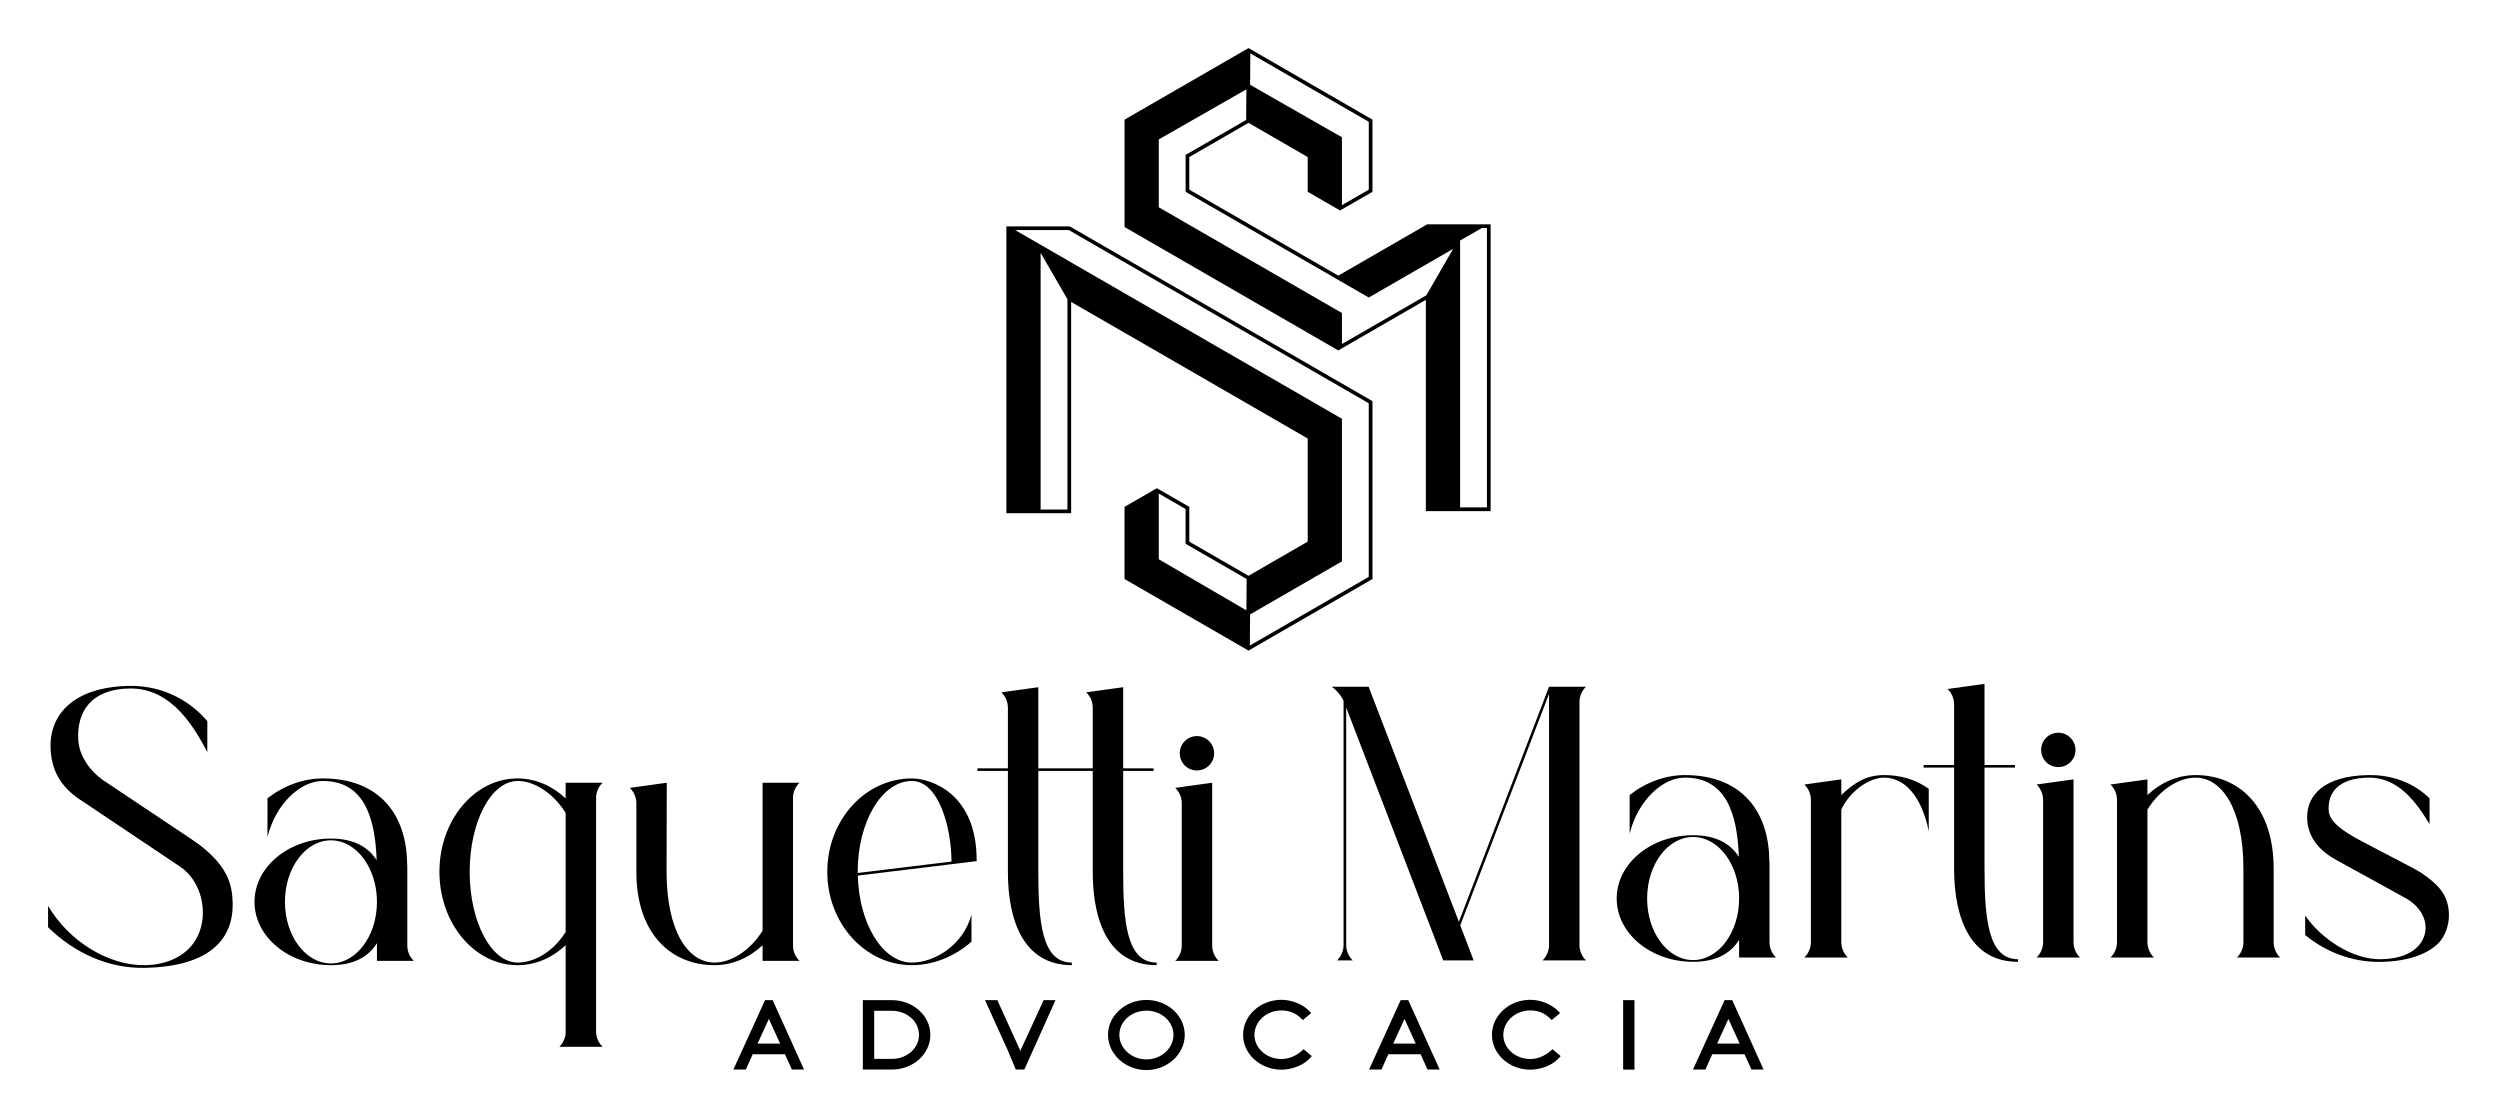
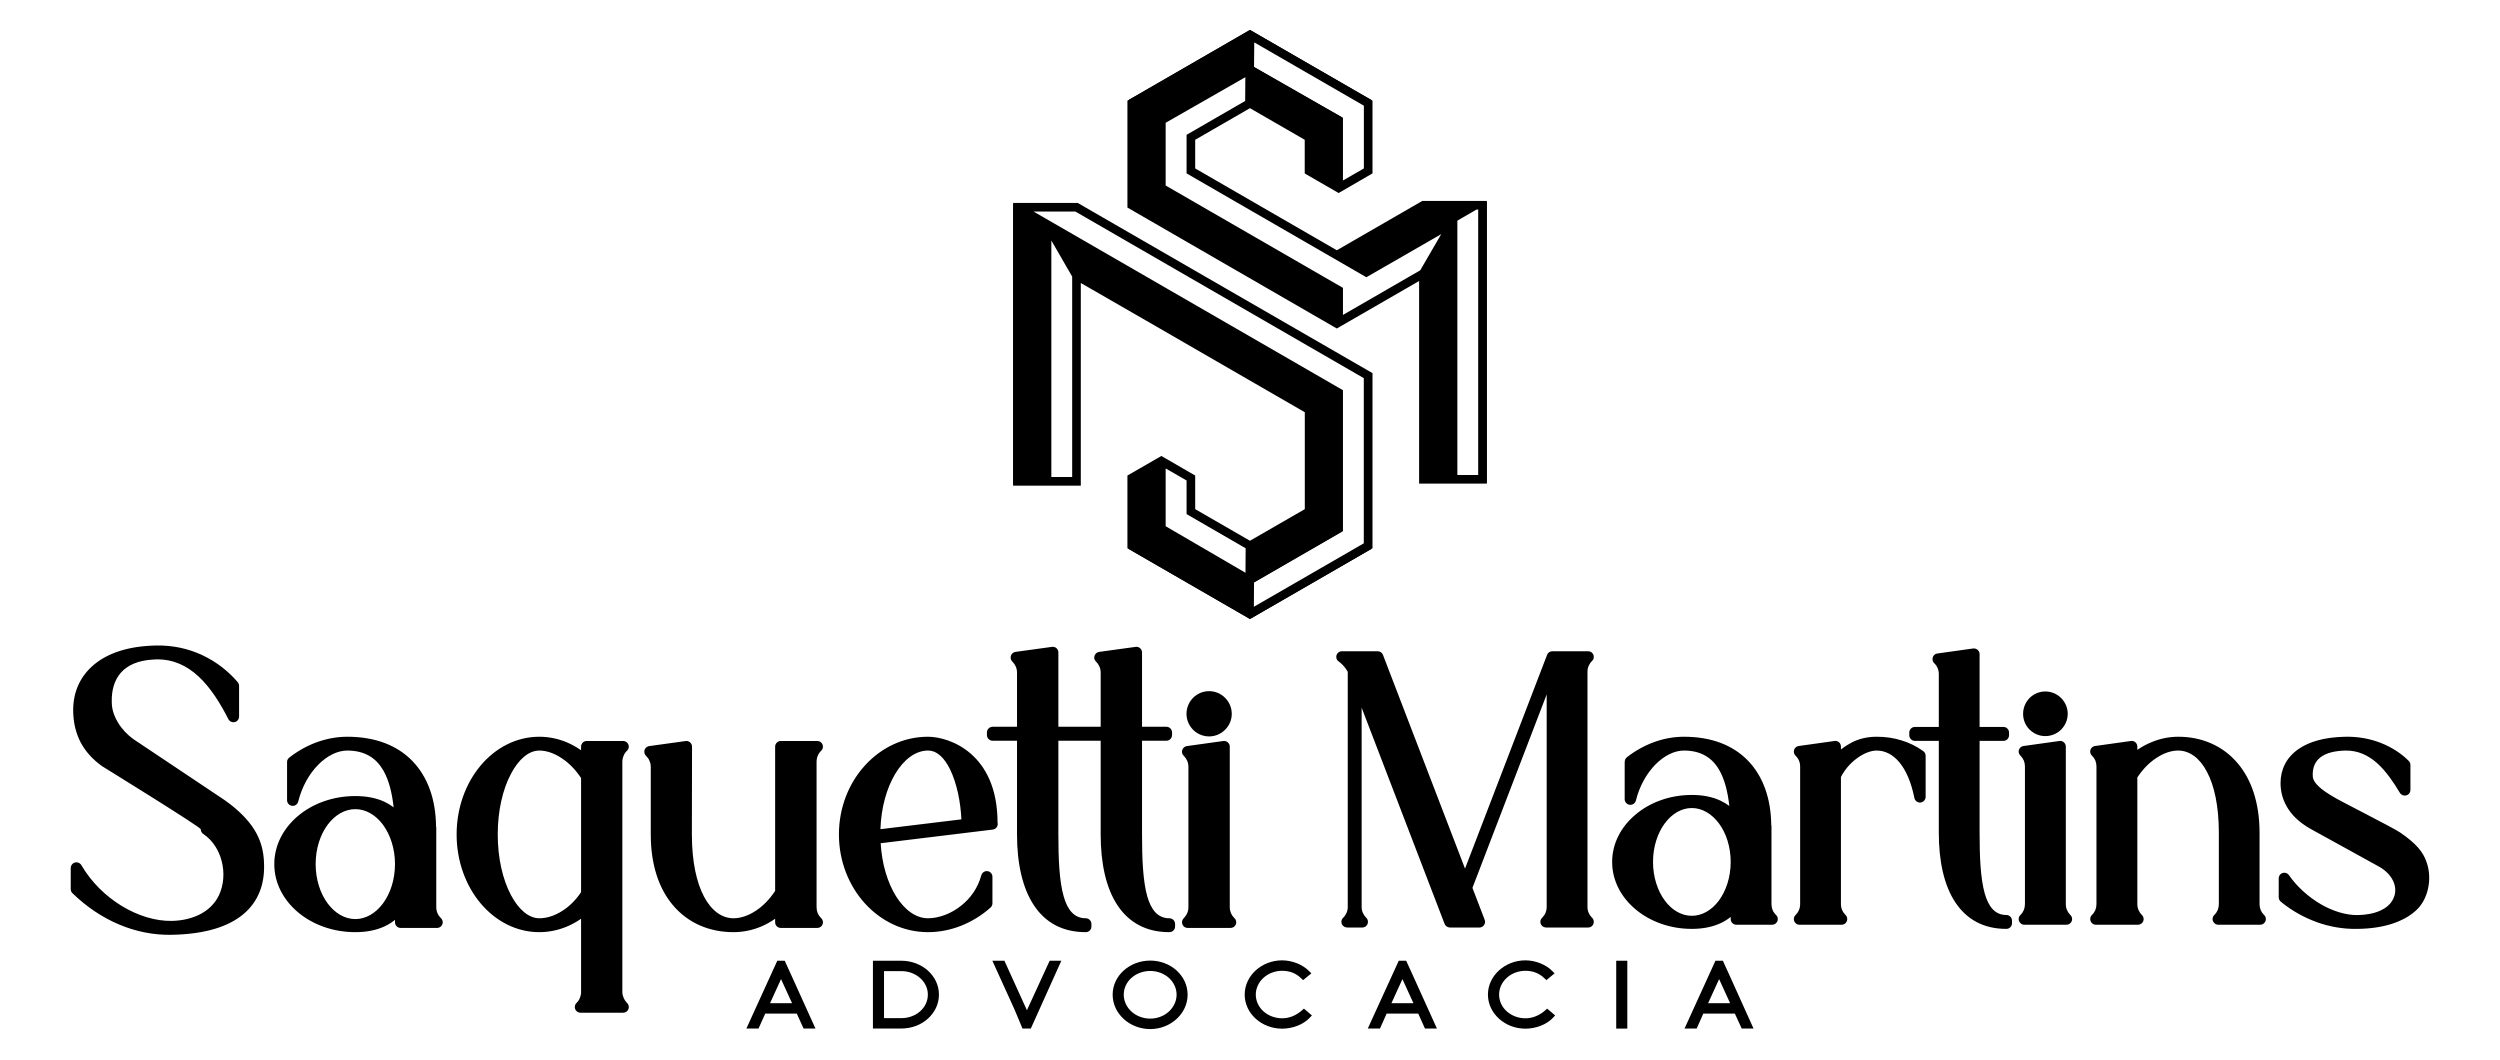
- <svg xmlns="http://www.w3.org/2000/svg" viewBox="0 0 1000.0 447.3" role="img" aria-label="Saquetti Martins Advocacia">
-   <path fill="currentColor" d="M301.07 421.71L298.33 427.82L293.36 427.82C297.58 418.57 301.79 409.31 306.01 400.06L309.05 400.06L311.93 406.37L321.62 427.82L316.75 427.82L313.98 421.71ZM307.54 407.57L303.02 417.44L312.04 417.44ZM349.67 404.32L349.67 423.56L356.78 423.56C359.79 423.56 362.53 422.47 364.5 420.7C366.41 418.98 367.6 416.59 367.6 413.94C367.6 411.29 366.41 408.9 364.49 407.18C362.52 405.41 359.79 404.32 356.78 404.32ZM367.6 423.79C364.82 426.29 360.98 427.82 356.78 427.82L345.14 427.82L345.14 400.06L356.78 400.06C360.97 400.06 364.81 401.59 367.6 404.09C370.4 406.59 372.14 410.06 372.14 413.94C372.14 417.81 370.4 421.28 367.6 423.79ZM406 427.08L403.03 419.95L394 400.06L398.94 400.06L408.14 420.31L417.45 400.06L422.2 400.06C418.04 409.31 413.88 418.56 409.74 427.82L406.31 427.82ZM466.23 420.84C468.17 419.07 469.38 416.62 469.38 413.95C469.38 411.28 468.18 408.88 466.26 407.13C464.31 405.35 461.59 404.26 458.59 404.26C455.57 404.26 452.83 405.35 450.86 407.13C448.94 408.87 447.74 411.28 447.74 413.95C447.74 416.63 448.95 419.07 450.89 420.84C452.86 422.64 455.59 423.76 458.59 423.76C461.57 423.76 464.28 422.64 466.23 420.84ZM447.77 423.92C444.96 421.37 443.21 417.84 443.21 413.95C443.21 410.07 444.96 406.57 447.76 404.05C450.55 401.53 454.4 399.98 458.59 399.98C462.77 399.98 466.59 401.53 469.37 404.04C472.16 406.57 473.9 410.07 473.9 413.95C473.9 417.83 472.15 421.36 469.34 423.92C466.57 426.45 462.75 428.03 458.59 428.03C454.4 428.03 450.56 426.45 447.77 423.92ZM501.77 423.82C498.98 421.3 497.23 417.81 497.23 413.94C497.23 410.04 498.97 406.53 501.77 404C504.56 401.47 508.39 399.92 512.58 399.92C514.54 399.92 516.69 400.35 518.65 401.12C520.55 401.87 522.3 402.96 523.6 404.3L524.49 405.23L521.14 408.01L520.37 407.27C519.36 406.31 518.24 405.53 516.96 405C515.69 404.47 514.24 404.17 512.58 404.17C509.58 404.17 506.87 405.28 504.91 407.07C502.98 408.84 501.78 411.27 501.78 413.94C501.78 416.59 502.97 419 504.89 420.74C506.85 422.52 509.57 423.61 512.58 423.61C514.1 423.61 515.52 423.28 516.77 422.78C518.38 422.14 519.73 421.22 520.68 420.37L521.46 419.68L524.73 422.44L523.88 423.36C522.53 424.82 520.76 425.9 518.89 426.64C516.8 427.46 514.56 427.87 512.58 427.87C508.4 427.87 504.56 426.32 501.77 423.82ZM555.33 421.71L552.59 427.82L547.62 427.82L560.27 400.06L563.31 400.06L566.18 406.37L575.87 427.82L571.01 427.82L568.24 421.71ZM561.8 407.57L557.28 417.44L566.3 417.44ZM601.32 423.82C598.52 421.3 596.78 417.81 596.78 413.94C596.78 410.04 598.52 406.53 601.32 403.99C604.1 401.47 607.93 399.92 612.12 399.92C614.09 399.92 616.23 400.35 618.19 401.12C620.09 401.87 621.85 402.96 623.14 404.3L624.04 405.23L620.68 408.01L619.91 407.27C618.91 406.31 617.78 405.53 616.51 405C615.23 404.47 613.79 404.17 612.12 404.17C609.13 404.17 606.42 405.28 604.46 407.07C602.53 408.84 601.32 411.27 601.32 413.94C601.32 416.59 602.52 419 604.44 420.74C606.4 422.52 609.12 423.61 612.12 423.61C613.65 423.61 615.07 423.28 616.32 422.78C617.92 422.14 619.27 421.22 620.22 420.37L621 419.68L624.28 422.44L623.42 423.36C622.06 424.82 620.3 425.91 618.44 426.64C616.35 427.46 614.11 427.87 612.12 427.87C607.94 427.87 604.1 426.32 601.32 423.82ZM652.59 427.84L649.26 427.84L649.26 400.06L653.79 400.06L653.79 427.84ZM684.9 421.71L682.16 427.82L677.19 427.82L689.84 400.06L692.88 400.06L695.76 406.37L705.44 427.82L700.58 427.82L697.81 421.71ZM691.36 407.57L686.85 417.44L695.87 417.44ZM691.36 407.57" />
-   <path fill="currentColor" d="M93.07 361.23C92.94 353.57 90.7 347.21 82.31 339.97C80.46 338.35 78.45 336.92 76.42 335.56L41.02 311.92C35.81 308.19 31.64 302.2 31.3 295.91C30.67 284.76 36.41 275.71 51.58 275.4C66.75 275.09 75.97 287.29 82.93 300.89L82.93 288.46C77.01 281.42 66.35 274.07 51.52 274.36C29.19 274.8 19.49 286.09 20.25 299.75C20.66 307.43 23.58 313.82 30.99 319.16C30.99 319.16 71.98 346.58 71.98 346.61C80.61 352.37 83.51 365.09 79.13 374.34C75.27 382.45 66.64 385.92 58.07 386.07C43.63 386.36 27.57 376.61 19.23 362.33L19.23 370.9C29.42 380.89 43.08 387.46 57.88 387.14C84.18 386.62 93.36 375.44 93.07 361.23ZM478.77 308.18C482.57 308.18 485.66 305.12 485.66 301.32C485.66 297.52 482.57 294.43 478.77 294.43C474.97 294.43 471.91 297.52 471.91 301.32C471.91 305.12 474.97 308.18 478.77 308.18ZM162.92 345.98L162.85 345.98C162.85 326.38 152.21 311.37 129.09 311.37C121.2 311.37 113.32 314.34 106.99 319.35L106.99 334.8C110.25 321.64 120.05 312.39 129.09 312.39C145.2 312.39 150.02 326.1 150.67 344.08C147.29 338.79 141.53 335.43 132.38 335.43C115.49 335.43 101.8 346.77 101.8 360.76C101.8 374.73 115.49 386.07 132.38 386.07C141.63 386.07 147.41 382.66 150.78 377.26L150.78 384.35L165.53 384.35C163.86 382.74 162.92 380.52 162.92 378.2L162.92 345.96ZM132.38 385.37C122.21 385.37 113.98 374.34 113.98 360.74C113.98 347.16 122.21 336.13 132.38 336.13C142.54 336.13 150.78 347.16 150.78 360.74C150.78 374.34 142.54 385.37 132.38 385.37ZM175.77 348.72C175.77 369.34 189.77 386.07 207 386.07C214.27 386.07 220.94 383.08 226.26 378.1L226.26 413.26C226.1 415.32 225.22 417.27 223.73 418.73L241.04 418.73C239.37 417.12 238.43 414.9 238.43 412.58L238.43 319.24C238.43 316.92 239.37 314.68 241.04 313.09L226.26 313.09L226.26 319.35C220.94 314.37 214.27 311.37 207 311.37C189.77 311.37 175.77 328.08 175.77 348.72ZM226.26 325.16L226.26 372.81C220.99 381.12 213.3 385.03 207.08 385.03C196.47 385.03 187.87 368.76 187.87 348.72C187.87 328.65 196.47 312.39 207.08 312.39C213.3 312.39 220.99 316.74 226.26 325.16ZM305.03 384.35L319.8 384.35C318.14 382.74 317.2 380.52 317.2 378.2L317.2 319.24C317.2 316.92 318.14 314.68 319.8 313.09L305.03 313.09L305.03 372.28C299.76 380.7 292.07 385.03 285.84 385.03C275.23 385.03 266.63 372.57 266.63 348.72L266.71 313.09L251.93 315.15C253.6 316.77 254.54 318.98 254.54 321.3L254.54 348.72C254.54 373.64 268.54 386.07 285.79 386.07C293.06 386.07 299.73 383.08 305.03 378.1ZM390.65 343.93C390.65 317.6 372.64 311.37 364.74 311.37C346.05 311.37 330.91 328.08 330.91 348.72C330.91 369.34 346.05 386.07 364.74 386.07C373.36 386.07 382.02 382.53 388.59 376.66L388.59 365.9C385.15 378.41 373.5 385.03 364.74 385.03C353.09 385.03 343.6 369.57 343.13 350.24L390.73 344.45ZM343.1 349.19C343.08 349.03 343.08 348.88 343.08 348.72C343.08 328.65 352.78 312.39 364.74 312.39C375.48 312.39 380.51 330.82 380.61 344.63ZM428.73 386.07L428.73 385.03C416.76 385.03 415.33 368.76 415.33 348.72L415.33 308.38L427.5 308.38L427.5 307.33L415.33 307.33L415.33 274.88L400.55 276.94C402.22 278.56 403.16 280.77 403.16 283.09L403.16 307.33L390.96 307.33L390.96 308.38L403.16 308.38L403.16 348.72C403.16 369.34 410.04 386.07 428.73 386.07ZM462.66 386.07L462.66 385.03C450.7 385.03 449.27 368.76 449.27 348.72L449.27 308.38L461.44 308.38L461.44 307.33L449.27 307.33L449.27 274.88L434.49 276.94C436.16 278.56 437.09 280.77 437.09 283.09L437.09 307.33L424.89 307.33L424.89 308.38L437.09 308.38L437.09 348.72C437.09 369.34 443.97 386.07 462.66 386.07ZM470.09 384.35L487.48 384.35C485.81 382.74 484.87 380.52 484.87 378.2L484.87 313.09L470.09 315.15C471.76 316.77 472.7 318.98 472.7 321.3L472.7 378.2C472.7 380.52 471.76 382.74 470.09 384.35" />
-   <path fill="currentColor" d="M823.31 306.84C827.11 306.84 830.2 303.78 830.2 299.98C830.2 296.18 827.11 293.09 823.31 293.09C819.51 293.09 816.45 296.18 816.45 299.98C816.45 303.78 819.51 306.84 823.31 306.84ZM537.42 280.37L537.42 378.01C537.42 380.33 536.48 382.54 534.81 384.16L541.09 384.16C539.42 382.54 538.48 380.33 538.48 378.01L538.48 283L577.29 384.16L589.46 384.16L584.1 370.14L619.62 277.56L619.62 378.01C619.62 380.33 618.68 382.54 617.02 384.16L634.4 384.16C632.73 382.54 631.79 380.33 631.79 378.01L631.79 280.84C631.79 278.52 632.73 276.3 634.4 274.69L619.62 274.69L583.55 368.7L547.45 274.69L532.67 274.69C534.81 276.2 536.48 278.23 537.42 280.37ZM707.8 344.65L707.72 344.65C707.72 325.05 697.08 310.03 673.96 310.03C666.07 310.03 658.2 313 651.86 318.01L651.86 333.46C655.12 320.3 664.92 311.05 673.96 311.05C690.07 311.05 694.9 324.76 695.55 342.74C692.16 337.45 686.4 334.09 677.25 334.09C660.36 334.09 646.68 345.43 646.68 359.42C646.68 373.39 660.36 384.73 677.25 384.73C686.5 384.73 692.29 381.32 695.65 375.92L695.65 383.01L710.4 383.01C708.74 381.39 707.8 379.18 707.8 376.86L707.8 344.62ZM677.25 384.03C667.08 384.03 658.85 373 658.85 359.4C658.85 345.82 667.08 334.79 677.25 334.79C687.42 334.79 695.65 345.82 695.65 359.4C695.65 373 687.42 384.03 677.25 384.03ZM753.65 311.05C761.75 311.05 768.68 318.4 771.5 332.52L771.5 315.53C766.44 311.86 760.32 310.03 753.69 310.03C746.42 310.03 741.84 313.03 736.52 318.01L736.52 311.75L721.74 313.81C723.41 315.43 724.35 317.64 724.35 319.96L724.35 376.86C724.35 379.18 723.41 381.39 721.74 383.01L739.13 383.01C737.46 381.39 736.52 379.18 736.52 376.86L736.52 323.82C739.78 316.75 747.42 311.05 753.65 311.05ZM807.21 384.73L807.21 383.69C795.24 383.69 793.81 367.43 793.81 347.38L793.81 307.03L805.98 307.03L805.98 305.99L793.81 305.99L793.81 273.54L779.03 275.6C780.7 277.22 781.64 279.43 781.64 281.75L781.64 305.99L769.44 305.99L769.44 307.03L781.64 307.03L781.64 347.38C781.64 368 788.52 384.73 807.21 384.73ZM814.63 383.01L832.02 383.01C830.35 381.39 829.41 379.18 829.41 376.86L829.41 311.75L814.63 313.81C816.3 315.43 817.24 317.64 817.24 319.96L817.24 376.86C817.24 379.18 816.3 381.39 814.63 383.01ZM844.19 383.01L861.58 383.01C859.91 381.39 858.97 379.18 858.97 376.86L858.97 323.82C864.23 315.4 871.92 311.05 878.15 311.05C888.76 311.05 897.36 323.53 897.36 347.38L897.36 376.86C897.36 379.18 896.43 381.39 894.76 383.01L912.06 383.01C910.39 381.39 909.46 379.18 909.46 376.86L909.46 347.38C909.46 322.47 895.46 310.03 878.23 310.03C870.96 310.03 864.29 313.03 858.97 318.01L858.97 311.75L844.19 313.81C845.86 315.43 846.8 317.64 846.8 319.96L846.8 376.86C846.8 379.18 845.86 381.39 844.19 383.01ZM952.41 383.69C941.15 383.9 928.59 375.69 922.07 366.23L922.07 374C930.02 380.59 940.71 384.94 952.26 384.76C963.57 384.55 970.76 381.55 974.93 377.69C979.07 373.89 980.77 366.51 978.68 360.41C977.38 356.61 975.04 353.64 968.62 349.21C966.07 347.41 943.73 336.25 940.53 334.17C936.46 331.69 931.77 328.46 931.48 324.31C931.01 316.91 935.49 311.26 947.33 311.05C959.19 310.86 966.41 320.66 971.83 329.66L971.83 319.36C967.21 314.7 958.9 309.82 947.3 310.03C929.86 310.32 922.85 317.9 922.85 326.84C922.85 331.93 924.89 338.62 934.19 343.81C934.19 343.81 962.37 359.32 962.37 359.32C969.12 363.15 972.27 370.14 968.86 376.26C965.86 381.63 959.11 383.59 952.41 383.69" />
-   <path fill="currentColor" d="M536.78 167.51L536.78 224.55C524.53 231.63 512.28 238.7 500.03 245.77L499.94 258.21L547.5 230.75L547.5 161.31C507.51 138.21 467.52 115.12 427.52 92.03L406.06 92.03ZM548.99 160.46C548.99 184.17 549 207.89 548.99 231.61C532.46 241.16 515.93 250.7 499.4 260.24C482.87 250.7 466.34 241.15 449.81 231.61L449.81 202.75L462.77 195.28L475.72 202.75L475.72 216.65L499.4 230.32L523.08 216.65L523.08 175.41C491.49 157.17 460.02 138.92 428.46 120.78L428.46 205.29L402.55 205.29L402.55 90.56L427.91 90.56C468.27 113.85 508.63 137.15 548.99 160.46ZM426.97 119.69L416.25 101.12L416.25 203.81L426.97 203.81ZM463.51 197.42L463.51 223.7L498.56 244.15L498.65 231.6C490.51 226.91 482.37 222.21 474.23 217.5L474.23 203.61ZM463.51 197.42" />
-   <path fill="currentColor" d="M592.75 91.2L584.04 96.22L584.04 202.97L594.77 202.97L594.77 91.2ZM536.78 125.21L536.78 137.61L570.54 118.12L581.27 99.53C569.75 106.18 559.04 112.37 547.51 119.02C523.09 104.92 498.66 90.81 474.24 76.71L474.24 61.96L498.46 47.98L498.55 35.74L463.51 55.77L463.51 82.91ZM449.82 90.81L449.82 47.86C466.34 38.31 482.87 28.77 499.41 19.23C515.94 28.77 532.47 38.31 548.99 47.86L548.99 76.71L536.04 84.19C531.72 81.7 527.4 79.21 523.08 76.72L523.08 62.82L499.41 49.14L475.72 62.82L475.72 75.86L535.31 110.26L570.89 89.72L596.25 89.72L596.25 204.45L570.34 204.45L570.34 119.94L535.31 140.17ZM500.04 33.91C512.29 40.91 524.54 47.9 536.78 54.91L536.78 82.06L547.51 75.86L547.51 48.71L500.14 21.37ZM500.04 33.91" />
+ <svg xmlns="http://www.w3.org/2000/svg" viewBox="0 0 313.17 132.67" role="img" aria-label="Saquetti Martins Advocacia">
+   <path fill="currentColor" d="M168.02,49.15,168.02,66.61C164.28,68.78,160.53,70.95,156.77,73.11L156.75,76.92,171.31,68.51,171.31,47.25C159.06,40.18,146.82,33.11,134.57,26.04L128,26.04ZM171.77,46.99C171.77,54.25,171.77,61.51,171.77,68.77,166.7,71.7,161.64,74.62,156.58,77.54,151.52,74.62,146.46,71.7,141.4,68.77L141.4,59.94,145.37,57.65,149.33,59.94,149.33,64.2,156.58,68.38,163.83,64.2,163.83,51.57C154.16,45.99,144.53,40.4,134.86,34.84L134.86,60.72,126.93,60.72,126.93,25.59,134.7,25.59C147.05,32.72,159.41,39.86,171.77,46.99ZM134.41,34.51,131.12,28.83,131.12,60.26,134.41,60.26ZM145.59,58.31,145.59,66.36,156.32,72.61,156.36,68.77C153.86,67.34,151.37,65.9,148.87,64.46L148.87,60.2ZM145.59,58.31" />
+   <path fill="currentColor" d="M185.16,25.79,182.5,27.33,182.5,60,185.78,60,185.78,25.79ZM168.03,36.2,168.03,40,178.36,34.03,181.65,28.34C178.12,30.37,174.84,32.27,171.31,34.31,163.83,29.99,156.36,25.67,148.88,21.35L148.88,16.84,156.29,12.56,156.32,8.81,145.59,14.94,145.59,23.25ZM141.4,25.67,141.4,12.52C146.46,9.59,151.52,6.67,156.58,3.75,161.64,6.67,166.71,9.59,171.77,12.52L171.77,21.35,167.8,23.64C166.48,22.88,165.16,22.11,163.83,21.35L163.83,17.1,156.58,12.91,149.33,17.1,149.33,21.09,167.57,31.62,178.47,25.33,186.23,25.33,186.23,60.46,178.3,60.46,178.3,34.59,167.57,40.78ZM156.78,8.25C160.53,10.39,164.28,12.53,168.03,14.68L168.03,22.99,171.31,21.09,171.31,12.78,156.81,4.41ZM156.78,8.25" />
+   <path fill="currentColor" d="M168.23,49.06,168.23,66.54C164.52,68.69,160.8,70.83,157.09,72.97L157.07,76.01,170.84,68.06,170.84,47.37,134.71,26.5,129.47,26.5,168.23,48.88ZM184.96,26.25,182.56,27.64,182.56,59.5,185.17,59.5,185.17,26.25ZM168.23,36.24,168.23,39.45,177.91,33.86,180.54,29.33,171.16,34.73C163.65,30.4,156.15,26.06,148.64,21.72L148.64,16.89,155.98,12.65,156,9.67,146.02,15.38,146.02,23.24,168.23,36.06ZM141.23,25.82,141.23,12.61C146.35,9.66,151.46,6.7,156.58,3.75,161.7,6.7,166.82,9.66,171.93,12.61L171.93,21.72C170.52,22.54,169.1,23.36,167.69,24.18L163.44,21.73,163.44,17.51,156.58,13.55,149.72,17.51,149.72,21.1,167.46,31.35,178.17,25.17C180.86,25.16,183.56,25.17,186.26,25.17L186.26,60.58,177.77,60.58,177.77,35.2,167.46,41.15C158.72,36.1,149.98,31.05,141.23,26ZM157.09,8.38C160.8,10.5,164.52,12.63,168.23,14.75L168.23,22.61,170.85,21.1,170.85,13.24,157.12,5.31ZM171.93,46.93,171.93,54.12C171.93,58.91,171.93,63.7,171.93,68.5L171.93,68.68,164.26,73.11,156.58,77.54C151.46,74.59,146.34,71.64,141.23,68.68L141.23,59.57,145.48,57.12,149.72,59.57,149.72,63.78,156.58,67.74,163.45,63.78,163.45,51.64,154.08,46.23C147.75,42.58,141.43,38.91,135.39,35.45L135.39,60.84,126.91,60.84,126.91,25.42C129.6,25.42,132.3,25.42,135,25.42,147.32,32.52,159.61,39.65,171.93,46.74ZM134.31,34.65,131.7,30.13,131.7,59.75,134.31,59.75ZM146.02,58.68,146.02,65.92,156.02,71.75,156.04,68.68C153.57,67.25,151.1,65.83,148.64,64.4L148.64,60.19ZM146.02,58.68" />
+   <path fill="currentColor" d="M32.31,104.76C32.86,105.92,33.06,107.09,33.08,108.36L33.08,108.38C33.13,110.79,32.37,112.94,30.48,114.52,28.65,116.05,25.77,117.02,21.53,117.1L21.52,117.1C19.21,117.15,16.98,116.68,14.94,115.82,12.77,114.91,10.8,113.56,9.12,111.93,8.96,111.79,8.86,111.6,8.86,111.38L8.86,108.73C8.86,108.49,8.99,108.25,9.21,108.12,9.55,107.92,9.99,108.04,10.19,108.37,11.41,110.47,13.21,112.24,15.22,113.47,17.23,114.7,19.46,115.4,21.55,115.36L21.55,115.36C22.85,115.33,24.14,115.04,25.23,114.44,26.16,113.92,26.94,113.17,27.43,112.14,28.04,110.84,28.14,109.29,27.77,107.87,27.42,106.51,26.65,105.28,25.51,104.5,25.3,104.38,25.15,104.15,25.15,103.88,25.15,103.61,13.48,96.41,12.84,96.01L12.79,95.98C11.55,95.09,10.69,94.1,10.11,93.01,9.54,91.92,9.25,90.75,9.18,89.46L9.18,89.45C9.18,89.36,9.17,89.26,9.17,89.13L9.17,89.13C9.12,86.96,9.88,84.98,11.51,83.49,13.1,82.04,15.5,81.07,18.8,80.89,19.02,80.88,19.27,80.87,19.53,80.86L19.54,80.86C21.69,80.82,23.57,81.27,25.17,81.99,27.14,82.88,28.67,84.16,29.74,85.41,29.87,85.54,29.95,85.73,29.95,85.93L29.95,89.76C29.95,90.02,29.81,90.27,29.57,90.4,29.21,90.57,28.79,90.43,28.61,90.09,27.57,88.05,26.37,86.13,24.87,84.74,23.43,83.4,21.71,82.56,19.57,82.6,19.46,82.6,19.34,82.61,19.2,82.62,17.28,82.72,15.96,83.34,15.14,84.27,14.32,85.2,13.97,86.47,14,87.9,14,87.97,14,88.07,14.01,88.19L14.01,88.19C14.05,89,14.34,89.8,14.78,90.52,15.27,91.33,15.95,92.04,16.71,92.59L27.62,99.88C27.94,100.09,28.26,100.31,28.58,100.55,28.89,100.78,29.2,101.02,29.5,101.28L29.51,101.29C30.89,102.48,31.77,103.61,32.31,104.76ZM258.2,91.39C257.69,91.9,256.98,92.21,256.21,92.21,255.45,92.21,254.75,91.9,254.24,91.39,253.73,90.89,253.43,90.19,253.43,89.42,253.43,88.65,253.74,87.95,254.24,87.44,254.75,86.93,255.45,86.62,256.21,86.62,256.98,86.62,257.69,86.93,258.19,87.44,258.7,87.95,259.02,88.65,259.02,89.42,259.02,90.19,258.7,90.88,258.2,91.39ZM168.83,113.61,168.83,84.16C168.72,83.95,168.57,83.73,168.4,83.52,168.21,83.29,167.99,83.08,167.75,82.9,167.53,82.78,167.39,82.55,167.39,82.29,167.39,81.9,167.71,81.58,168.1,81.58L172.58,81.58,172.58,81.58C172.86,81.58,173.13,81.75,173.24,82.03L183.52,108.81,193.79,82.06C193.88,81.78,194.14,81.58,194.46,81.58L198.94,81.58,198.94,81.58C199.12,81.58,199.31,81.65,199.45,81.79,199.72,82.07,199.72,82.52,199.44,82.79,199.25,82.97,199.11,83.18,199.01,83.41,198.91,83.64,198.86,83.89,198.86,84.15L198.86,113.61C198.86,113.87,198.91,114.12,199.01,114.35,199.1,114.56,199.23,114.76,199.4,114.93,199.56,115.06,199.65,115.26,199.65,115.48,199.65,115.87,199.34,116.19,198.94,116.19L193.67,116.19,193.67,116.18C193.48,116.18,193.3,116.11,193.16,115.97,192.89,115.69,192.89,115.24,193.18,114.97,193.36,114.79,193.51,114.58,193.6,114.35,193.7,114.12,193.75,113.87,193.75,113.61L193.75,86.99,184.45,111.22,185.97,115.19C186.01,115.28,186.03,115.37,186.03,115.48,186.03,115.87,185.71,116.19,185.32,116.19L181.63,116.19C181.34,116.18,181.07,116.01,180.96,115.73L170.57,88.65,170.57,113.61C170.57,113.87,170.62,114.12,170.72,114.35,170.81,114.56,170.95,114.76,171.11,114.93,171.27,115.06,171.36,115.26,171.36,115.48,171.36,115.87,171.04,116.19,170.65,116.19L168.75,116.19,168.75,116.18C168.56,116.18,168.38,116.11,168.24,115.97,167.96,115.69,167.97,115.24,168.25,114.97,168.44,114.79,168.58,114.58,168.68,114.35,168.78,114.12,168.83,113.87,168.83,113.61ZM218.95,95.27C220.89,97.26,221.84,100.09,221.88,103.3,221.9,103.36,221.91,103.42,221.91,103.49L221.91,113.26C221.91,113.52,221.96,113.77,222.05,114,222.14,114.22,222.28,114.41,222.45,114.59,222.6,114.72,222.7,114.91,222.7,115.13,222.7,115.52,222.38,115.84,221.98,115.84L217.51,115.84C217.12,115.84,216.8,115.52,216.8,115.13L216.8,114.86C216.44,115.15,216.04,115.41,215.59,115.62,214.59,116.09,213.39,116.36,211.93,116.36,209.2,116.36,206.73,115.44,204.93,113.95,203.09,112.43,201.95,110.32,201.95,107.98,201.95,105.63,203.09,103.52,204.93,102,206.72,100.5,209.2,99.58,211.93,99.58,213.37,99.58,214.57,99.84,215.55,100.31,215.95,100.5,216.3,100.72,216.63,100.96,216.43,99.17,216.04,97.61,215.35,96.43,214.48,94.93,213.09,94.02,210.94,94.02,209.73,94.02,208.46,94.67,207.37,95.77,206.29,96.88,205.39,98.42,204.94,100.23,204.88,100.56,204.59,100.82,204.23,100.82,203.84,100.82,203.52,100.5,203.52,100.11L203.52,95.42,203.53,95.42C203.53,95.21,203.62,95,203.8,94.86,204.83,94.05,205.99,93.4,207.21,92.96,208.41,92.52,209.68,92.29,210.94,92.29,214.48,92.29,217.13,93.4,218.95,95.27ZM208.56,112.83C209.43,114,210.63,114.72,211.93,114.72,213.24,114.72,214.43,114,215.31,112.83,216.23,111.59,216.8,109.87,216.8,107.97,216.8,106.07,216.23,104.35,215.31,103.12,214.43,101.95,213.23,101.22,211.93,101.22,210.63,101.22,209.43,101.95,208.56,103.12,207.64,104.35,207.07,106.07,207.07,107.97,207.07,109.87,207.64,111.59,208.56,112.83ZM237.93,95.49C237.12,94.52,236.14,94.02,235.09,94.02,234.31,94.02,233.41,94.4,232.59,95.01,231.78,95.61,231.06,96.43,230.61,97.34L230.61,113.26C230.61,113.52,230.66,113.77,230.76,114,230.85,114.22,230.98,114.41,231.16,114.59,231.31,114.72,231.4,114.91,231.4,115.13,231.4,115.52,231.09,115.84,230.69,115.84L225.42,115.84,225.42,115.84C225.24,115.84,225.05,115.77,224.91,115.62,224.64,115.34,224.64,114.89,224.93,114.62,225.11,114.44,225.26,114.23,225.35,114,225.45,113.77,225.5,113.52,225.5,113.26L225.5,96.01C225.5,95.75,225.45,95.5,225.35,95.27,225.26,95.05,225.12,94.85,224.94,94.67,224.82,94.56,224.74,94.41,224.72,94.24,224.66,93.86,224.94,93.5,225.32,93.45L229.75,92.83C229.8,92.82,229.85,92.81,229.9,92.81,230.3,92.81,230.61,93.13,230.61,93.52L230.61,93.88C231.05,93.54,231.5,93.25,231.96,93.01,232.89,92.54,233.89,92.29,235.11,92.29,236.19,92.29,237.23,92.44,238.21,92.75,239.18,93.04,240.08,93.49,240.89,94.07,241.09,94.2,241.22,94.42,241.22,94.67L241.22,99.82C241.22,100.15,240.98,100.45,240.64,100.52,240.26,100.59,239.89,100.34,239.81,99.96,239.42,97.99,238.76,96.49,237.93,95.49ZM252.04,115.33,252.04,115.65C252.04,116.04,251.73,116.36,251.33,116.36,248.43,116.36,246.38,115.14,245.01,113.14,243.5,110.94,242.87,107.8,242.87,104.33L242.87,92.81,239.88,92.81C239.49,92.81,239.17,92.49,239.17,92.09L239.17,91.78C239.17,91.38,239.49,91.06,239.88,91.06L242.87,91.06,242.87,84.43C242.87,84.17,242.82,83.92,242.72,83.69,242.63,83.47,242.49,83.26,242.31,83.09,242.19,82.98,242.11,82.83,242.09,82.66,242.04,82.27,242.3,81.91,242.7,81.86L247.12,81.24C247.17,81.23,247.22,81.23,247.27,81.23,247.66,81.23,247.98,81.55,247.98,81.94L247.98,91.06,250.96,91.06C251.36,91.06,251.67,91.38,251.67,91.78L251.67,92.09C251.67,92.49,251.36,92.81,250.96,92.81L247.98,92.81,247.98,104.33C247.98,107.31,248.09,110.01,248.62,111.91,249.1,113.59,249.91,114.62,251.33,114.62,251.73,114.62,252.04,114.94,252.04,115.33ZM258.86,115.84,253.59,115.84,253.59,115.84C253.4,115.84,253.21,115.77,253.08,115.62,252.8,115.34,252.81,114.89,253.09,114.62,253.28,114.44,253.42,114.23,253.52,114,253.61,113.77,253.66,113.52,253.66,113.26L253.66,96.01C253.66,95.75,253.61,95.5,253.52,95.27,253.42,95.05,253.29,94.85,253.11,94.67,252.99,94.56,252.91,94.41,252.88,94.24,252.83,93.86,253.1,93.5,253.49,93.45L257.92,92.83C257.96,92.82,258.02,92.81,258.07,92.81,258.46,92.81,258.78,93.13,258.78,93.52L258.78,113.26C258.78,113.52,258.83,113.77,258.93,114,259.02,114.22,259.15,114.41,259.32,114.59,259.47,114.72,259.57,114.91,259.57,115.13,259.57,115.52,259.25,115.84,258.86,115.84ZM267.82,115.84,262.55,115.84,262.55,115.84C262.36,115.84,262.18,115.77,262.04,115.62,261.77,115.34,261.77,114.89,262.05,114.62,262.24,114.44,262.38,114.23,262.48,114,262.57,113.77,262.62,113.52,262.62,113.26L262.62,96.01C262.62,95.75,262.57,95.5,262.48,95.27,262.38,95.05,262.25,94.85,262.07,94.67,261.95,94.56,261.87,94.41,261.84,94.24,261.79,93.86,262.06,93.5,262.45,93.45L266.88,92.83C266.93,92.82,266.98,92.81,267.03,92.81,267.42,92.81,267.74,93.13,267.74,93.52L267.74,93.93C268.3,93.55,268.89,93.22,269.52,92.97,270.57,92.53,271.7,92.29,272.87,92.29,275.81,92.29,278.47,93.41,280.34,95.65,282.02,97.65,283.05,100.55,283.05,104.33L283.05,113.26C283.05,113.52,283.1,113.77,283.19,114,283.28,114.22,283.41,114.41,283.59,114.59,283.74,114.72,283.84,114.91,283.84,115.13,283.84,115.52,283.52,115.84,283.12,115.84L277.87,115.84,277.87,115.84C277.69,115.84,277.51,115.77,277.37,115.62,277.09,115.34,277.1,114.89,277.38,114.62,277.57,114.44,277.71,114.23,277.81,114,277.9,113.77,277.95,113.52,277.95,113.26L277.95,104.33C277.95,100.99,277.39,98.43,276.46,96.68,275.54,94.92,274.25,94.02,272.84,94.02,271.99,94.02,271.03,94.34,270.09,94.97,269.24,95.53,268.43,96.34,267.74,97.39L267.74,113.26C267.74,113.52,267.79,113.77,267.89,114,267.98,114.22,268.11,114.41,268.28,114.59,268.43,114.72,268.53,114.91,268.53,115.13,268.53,115.52,268.21,115.84,267.82,115.84ZM290.76,113.29C292.23,114.13,293.84,114.65,295.34,114.63L295.35,114.63C296.35,114.61,297.35,114.45,298.18,114.07,298.84,113.77,299.39,113.34,299.72,112.74,300.12,112.02,300.14,111.26,299.87,110.56,299.58,109.79,298.94,109.09,298.05,108.58L289.49,103.86,289.49,103.86C287.95,103,287,102.01,286.44,101,285.86,99.98,285.68,98.97,285.68,98.1,285.68,96.43,286.38,94.89,287.96,93.81,289.27,92.91,291.18,92.34,293.8,92.29,295.46,92.26,296.92,92.56,298.15,93.03,299.7,93.62,300.91,94.48,301.75,95.33L301.75,95.33C301.87,95.46,301.95,95.63,301.95,95.83L301.95,98.95C301.95,99.19,301.83,99.43,301.61,99.56,301.27,99.76,300.84,99.65,300.63,99.32,299.84,98,298.92,96.63,297.79,95.61,296.71,94.65,295.42,94,293.83,94.02L293.82,94.02C293.69,94.02,293.54,94.03,293.37,94.04,292,94.13,291.05,94.49,290.48,95.04,289.93,95.56,289.7,96.27,289.71,97.09,289.71,97.14,289.71,97.2,289.72,97.27L289.72,97.29C289.75,97.71,290.04,98.12,290.44,98.5,290.91,98.95,291.54,99.36,292.12,99.71L292.14,99.72C292.58,100.01,294.41,100.96,296.25,101.91,298.24,102.95,300.25,103.99,300.68,104.3,301.7,105,302.4,105.6,302.91,106.18,303.45,106.8,303.77,107.39,303.99,108.05,304.35,109.09,304.39,110.24,304.16,111.29,303.93,112.37,303.41,113.36,302.66,114.04L302.66,114.04C301.91,114.73,300.89,115.33,299.55,115.75,298.4,116.11,297,116.34,295.32,116.36,293.55,116.4,291.85,116.09,290.28,115.54L290.24,115.52C288.56,114.92,287.04,114.04,285.73,112.97,285.56,112.83,285.45,112.63,285.45,112.4L285.45,110.04,285.45,110.04C285.45,109.81,285.55,109.59,285.75,109.45,286.08,109.23,286.52,109.31,286.74,109.64,287.71,111.04,289.15,112.36,290.76,113.29ZM153.46,91.42C152.95,91.93,152.24,92.25,151.46,92.25,150.68,92.25,149.97,91.93,149.46,91.42,148.95,90.9,148.63,90.2,148.63,89.42,148.63,88.64,148.95,87.93,149.46,87.41,149.97,86.9,150.68,86.58,151.46,86.58,152.24,86.58,152.95,86.9,153.46,87.41,153.98,87.93,154.3,88.64,154.3,89.42,154.3,90.2,153.98,90.91,153.46,91.42ZM51.64,95.31C53.62,97.34,54.59,100.22,54.62,103.49,54.64,103.55,54.65,103.61,54.65,103.68L54.65,113.63C54.65,113.9,54.7,114.16,54.8,114.39,54.89,114.61,55.03,114.81,55.21,114.99,55.36,115.12,55.46,115.32,55.46,115.53,55.46,115.93,55.14,116.24,54.75,116.24L50.19,116.24C49.8,116.24,49.48,115.93,49.48,115.53L49.48,115.23C49.11,115.53,48.69,115.8,48.23,116.02,47.21,116.5,45.99,116.77,44.51,116.77,41.73,116.77,39.21,115.84,37.38,114.32,35.51,112.77,34.36,110.63,34.36,108.25,34.36,105.87,35.51,103.72,37.38,102.17,39.21,100.65,41.73,99.72,44.51,99.72,45.97,99.72,47.19,99.98,48.19,100.45,48.6,100.65,48.97,100.88,49.31,101.13,49.11,99.3,48.71,97.7,48,96.48,47.11,94.95,45.69,94.02,43.5,94.02,42.27,94.02,40.96,94.68,39.85,95.81,38.74,96.94,37.84,98.51,37.37,100.36,37.31,100.69,37.02,100.95,36.67,100.95,36.28,100.95,35.96,100.63,35.96,100.24L35.96,95.46,35.96,95.46C35.96,95.25,36.05,95.04,36.23,94.91,37.28,94.08,38.46,93.42,39.7,92.97,40.93,92.53,42.21,92.29,43.5,92.29,47.1,92.29,49.8,93.42,51.64,95.31ZM41.06,113.19C41.96,114.39,43.18,115.13,44.51,115.13,45.84,115.13,47.06,114.39,47.96,113.19,48.9,111.93,49.48,110.18,49.48,108.24,49.48,106.3,48.89,104.55,47.96,103.29,47.06,102.1,45.84,101.36,44.51,101.36,43.18,101.36,41.96,102.1,41.06,103.29,40.12,104.55,39.54,106.3,39.54,108.24,39.54,110.18,40.12,111.93,41.06,113.19ZM60.19,113.14C58.34,110.93,57.2,107.88,57.2,104.53,57.2,101.18,58.34,98.13,60.19,95.92,62.06,93.68,64.67,92.29,67.55,92.29,68.74,92.29,69.89,92.53,70.96,92.97,71.6,93.24,72.21,93.58,72.79,93.98L72.79,93.53C72.79,93.14,73.1,92.82,73.5,92.82L78.06,92.82,78.06,92.82C78.25,92.82,78.43,92.9,78.57,93.04,78.84,93.33,78.83,93.77,78.55,94.04,78.36,94.22,78.21,94.43,78.12,94.67,78.02,94.9,77.96,95.16,77.96,95.43L77.96,124.25C77.96,124.51,78.02,124.77,78.12,125,78.21,125.22,78.35,125.43,78.52,125.61,78.67,125.74,78.77,125.93,78.77,126.15,78.77,126.54,78.45,126.86,78.06,126.86L72.71,126.86C72.53,126.86,72.35,126.79,72.21,126.65,71.93,126.36,71.94,125.91,72.22,125.64,72.38,125.48,72.52,125.29,72.61,125.08,72.7,124.88,72.76,124.66,72.79,124.44L72.79,115.09C72.21,115.49,71.6,115.83,70.96,116.09,69.89,116.53,68.74,116.77,67.55,116.77,64.67,116.77,62.07,115.38,60.19,113.14ZM72.79,111.76,72.79,97.46C72.08,96.39,71.25,95.56,70.38,94.99,69.43,94.35,68.44,94.02,67.57,94.02,66.22,94.02,64.96,95.13,64.01,96.93,62.98,98.86,62.35,101.55,62.35,104.53,62.35,107.51,62.98,110.2,64.01,112.13,64.96,113.92,66.22,115.03,67.57,115.03,68.46,115.03,69.46,114.73,70.43,114.11,71.28,113.58,72.1,112.79,72.79,111.76ZM102.38,116.24,97.81,116.24C97.42,116.24,97.1,115.93,97.1,115.53L97.1,115.09C96.53,115.49,95.92,115.83,95.29,116.09,94.22,116.53,93.07,116.77,91.87,116.77,88.88,116.77,86.17,115.64,84.27,113.36,82.56,111.32,81.52,108.38,81.52,104.53L81.52,96.07C81.52,95.8,81.46,95.54,81.36,95.31,81.27,95.08,81.12,94.87,80.94,94.69,80.82,94.58,80.74,94.43,80.72,94.26,80.66,93.88,80.94,93.52,81.32,93.46L85.89,92.83C85.92,92.83,85.95,92.82,85.98,92.82,86.37,92.82,86.69,93.14,86.69,93.53L86.67,104.53,86.67,104.53C86.67,107.93,87.25,110.54,88.19,112.32,89.14,114.11,90.45,115.03,91.89,115.03,92.76,115.03,93.75,114.71,94.71,114.07,95.57,113.5,96.4,112.67,97.1,111.6L97.1,93.53C97.1,93.14,97.42,92.82,97.81,92.82L102.38,92.82,102.38,92.82C102.57,92.82,102.75,92.9,102.89,93.04,103.16,93.33,103.15,93.77,102.87,94.04,102.68,94.22,102.54,94.43,102.44,94.67,102.34,94.9,102.29,95.16,102.29,95.43L102.29,113.63C102.29,113.9,102.34,114.16,102.43,114.39,102.53,114.61,102.66,114.81,102.84,114.99,102.99,115.12,103.09,115.32,103.09,115.53,103.09,115.93,102.77,116.24,102.38,116.24ZM116.25,92.29C118.9,92.29,124.93,94.34,124.96,103L124.98,103.13C125.03,103.52,124.75,103.87,124.36,103.92L110.32,105.63C110.47,108.23,111.18,110.55,112.23,112.25,113.3,113.97,114.72,115.03,116.25,115.03,117.56,115.03,119.12,114.49,120.43,113.43,121.54,112.55,122.46,111.3,122.91,109.7,122.98,109.38,123.27,109.12,123.61,109.12,124.01,109.12,124.32,109.44,124.32,109.83L124.32,113.16C124.32,113.35,124.24,113.55,124.09,113.68,123,114.66,121.74,115.43,120.39,115.97,119.07,116.49,117.66,116.77,116.25,116.77,113.16,116.77,110.36,115.39,108.34,113.16,106.34,110.95,105.09,107.9,105.09,104.53,105.09,101.16,106.33,98.11,108.34,95.9,110.36,93.67,113.16,92.29,116.25,92.29ZM112.13,96.96C111.07,98.74,110.38,101.16,110.29,103.87L120.43,102.64C120.34,100.51,119.87,98.13,119.01,96.37,118.33,94.99,117.41,94.02,116.25,94.02,114.67,94.02,113.21,95.15,112.13,96.96ZM136.72,115.74,136.72,116.06C136.72,116.46,136.4,116.77,136.01,116.77,133.06,116.77,130.97,115.54,129.58,113.5,128.05,111.26,127.4,108.07,127.4,104.53L127.4,92.79,124.35,92.79C123.95,92.79,123.63,92.47,123.63,92.08L123.63,91.75C123.63,91.36,123.95,91.04,124.35,91.04L127.4,91.04,127.4,84.27C127.4,84,127.35,83.74,127.25,83.51,127.15,83.28,127.01,83.07,126.83,82.89,126.71,82.78,126.63,82.64,126.61,82.47,126.55,82.08,126.82,81.72,127.21,81.66L131.72,81.04C131.77,81.03,131.82,81.02,131.87,81.02,132.27,81.02,132.58,81.34,132.58,81.73L132.58,91.04,137.88,91.04,137.88,84.27C137.88,84,137.83,83.74,137.73,83.51,137.63,83.28,137.49,83.07,137.3,82.89,137.19,82.78,137.11,82.64,137.08,82.47,137.03,82.08,137.3,81.72,137.69,81.66L142.2,81.04C142.25,81.03,142.3,81.02,142.35,81.02,142.74,81.02,143.06,81.34,143.06,81.73L143.06,91.04,146.11,91.04C146.5,91.04,146.82,91.36,146.82,91.75L146.82,92.08C146.82,92.47,146.5,92.79,146.11,92.79L143.06,92.79,143.06,104.53C143.06,107.57,143.17,110.32,143.71,112.27,144.2,113.97,145.03,115.03,146.48,115.03,146.88,115.03,147.2,115.35,147.2,115.74L147.2,116.06C147.2,116.46,146.88,116.77,146.48,116.77,143.54,116.77,141.45,115.54,140.05,113.5,138.52,111.26,137.88,108.07,137.88,104.53L137.88,92.79,132.58,92.79,132.58,104.53C132.58,107.57,132.69,110.32,133.24,112.27,133.72,113.97,134.55,115.03,136.01,115.03,136.4,115.03,136.72,115.35,136.72,115.74ZM154.14,116.24,148.78,116.24C148.59,116.24,148.41,116.17,148.27,116.03,148,115.75,148,115.3,148.29,115.02,148.47,114.84,148.62,114.62,148.72,114.39,148.82,114.16,148.87,113.9,148.87,113.63L148.87,96.07C148.87,95.8,148.82,95.54,148.72,95.31,148.62,95.08,148.48,94.87,148.3,94.69,148.18,94.58,148.1,94.43,148.07,94.26,148.02,93.88,148.29,93.52,148.68,93.46L153.2,92.83C153.24,92.83,153.29,92.82,153.34,92.82,153.73,92.82,154.05,93.14,154.05,93.53L154.05,113.63C154.05,113.9,154.11,114.16,154.2,114.39,154.3,114.61,154.43,114.81,154.61,114.99,154.76,115.12,154.86,115.32,154.86,115.53,154.86,115.93,154.54,116.24,154.14,116.24" />
+   <path fill="currentColor" d="M95.86,126.97,95.02,128.84,93.5,128.84C94.79,126.01,96.08,123.18,97.37,120.35L98.3,120.35,99.18,122.28,102.15,128.84,100.66,128.84,99.81,126.97ZM97.84,122.65,96.46,125.67,99.22,125.67ZM110.74,121.65,110.74,127.54,112.92,127.54C113.84,127.54,114.68,127.21,115.28,126.67,115.87,126.14,116.23,125.41,116.23,124.59,116.23,123.79,115.87,123.06,115.28,122.53,114.68,121.99,113.84,121.65,112.92,121.65ZM116.23,127.61C115.38,128.38,114.2,128.84,112.92,128.84L109.35,128.84,109.35,120.35,112.92,120.35C114.2,120.35,115.37,120.82,116.23,121.58,117.09,122.35,117.62,123.41,117.62,124.59,117.62,125.78,117.09,126.84,116.23,127.61ZM127.99,128.62,127.08,126.44,124.31,120.35,125.82,120.35,128.64,126.55,131.49,120.35,132.95,120.35C131.67,123.18,130.4,126.01,129.13,128.84L128.08,128.84ZM146.43,126.71C147.02,126.16,147.39,125.41,147.39,124.6,147.39,123.78,147.02,123.05,146.44,122.51,145.84,121.97,145,121.63,144.09,121.63,143.16,121.63,142.32,121.97,141.72,122.51,141.13,123.05,140.77,123.78,140.77,124.6,140.77,125.42,141.14,126.17,141.73,126.71,142.33,127.26,143.17,127.6,144.09,127.6,145,127.6,145.83,127.26,146.43,126.71ZM140.77,127.65C139.91,126.87,139.38,125.79,139.38,124.6,139.38,123.41,139.91,122.34,140.77,121.57,141.63,120.8,142.8,120.33,144.09,120.33,145.37,120.33,146.54,120.8,147.39,121.57,148.24,122.34,148.77,123.41,148.77,124.6,148.77,125.79,148.24,126.87,147.38,127.65,146.53,128.43,145.36,128.91,144.09,128.91,142.8,128.91,141.63,128.43,140.77,127.65ZM157.31,127.62C156.45,126.85,155.92,125.78,155.92,124.59,155.92,123.4,156.45,122.33,157.31,121.55,158.16,120.78,159.33,120.3,160.62,120.3,161.22,120.3,161.87,120.43,162.48,120.67,163.05,120.9,163.59,121.24,163.99,121.65L164.27,121.93,163.24,122.78,163,122.56C162.7,122.26,162.35,122.02,161.96,121.86,161.57,121.7,161.12,121.61,160.62,121.61,159.7,121.61,158.87,121.95,158.27,122.49,157.68,123.04,157.31,123.78,157.31,124.59,157.31,125.41,157.68,126.15,158.26,126.68,158.86,127.22,159.7,127.56,160.62,127.56,161.08,127.56,161.52,127.46,161.9,127.31,162.39,127.11,162.8,126.83,163.1,126.56L163.34,126.35,164.34,127.2,164.08,127.48C163.66,127.93,163.12,128.26,162.55,128.49,161.91,128.74,161.22,128.86,160.62,128.86,159.34,128.86,158.16,128.39,157.31,127.62ZM173.7,126.97,172.87,128.84,171.34,128.84,175.22,120.35,176.15,120.35,177.03,122.28,180,128.84,178.5,128.84,177.66,126.97ZM175.68,122.65,174.3,125.67,177.06,125.67ZM187.79,127.62C186.93,126.85,186.39,125.78,186.39,124.59,186.39,123.4,186.93,122.33,187.79,121.55,188.64,120.78,189.81,120.3,191.09,120.3,191.7,120.3,192.35,120.43,192.95,120.67,193.53,120.9,194.07,121.24,194.46,121.65L194.74,121.93,193.71,122.78,193.48,122.56C193.17,122.26,192.82,122.02,192.43,121.86,192.04,121.7,191.6,121.61,191.09,121.61,190.18,121.61,189.34,121.95,188.75,122.49,188.15,123.04,187.79,123.78,187.79,124.59,187.79,125.41,188.15,126.15,188.74,126.68,189.34,127.22,190.17,127.56,191.09,127.56,191.56,127.56,191.99,127.46,192.37,127.31,192.87,127.11,193.28,126.83,193.57,126.56L193.81,126.35,194.81,127.2,194.55,127.48C194.14,127.93,193.6,128.26,193.02,128.49,192.39,128.74,191.7,128.86,191.09,128.86,189.81,128.86,188.64,128.39,187.79,127.62ZM203.48,128.85,202.46,128.85,202.46,120.35,203.85,120.35,203.85,128.85ZM213.37,126.97,212.54,128.84,211.02,128.84,214.89,120.35,215.82,120.35,216.7,122.28,219.66,128.84,218.18,128.84,217.32,126.97ZM215.35,122.65,213.97,125.67,216.73,125.67ZM215.35,122.65" />
</svg>
